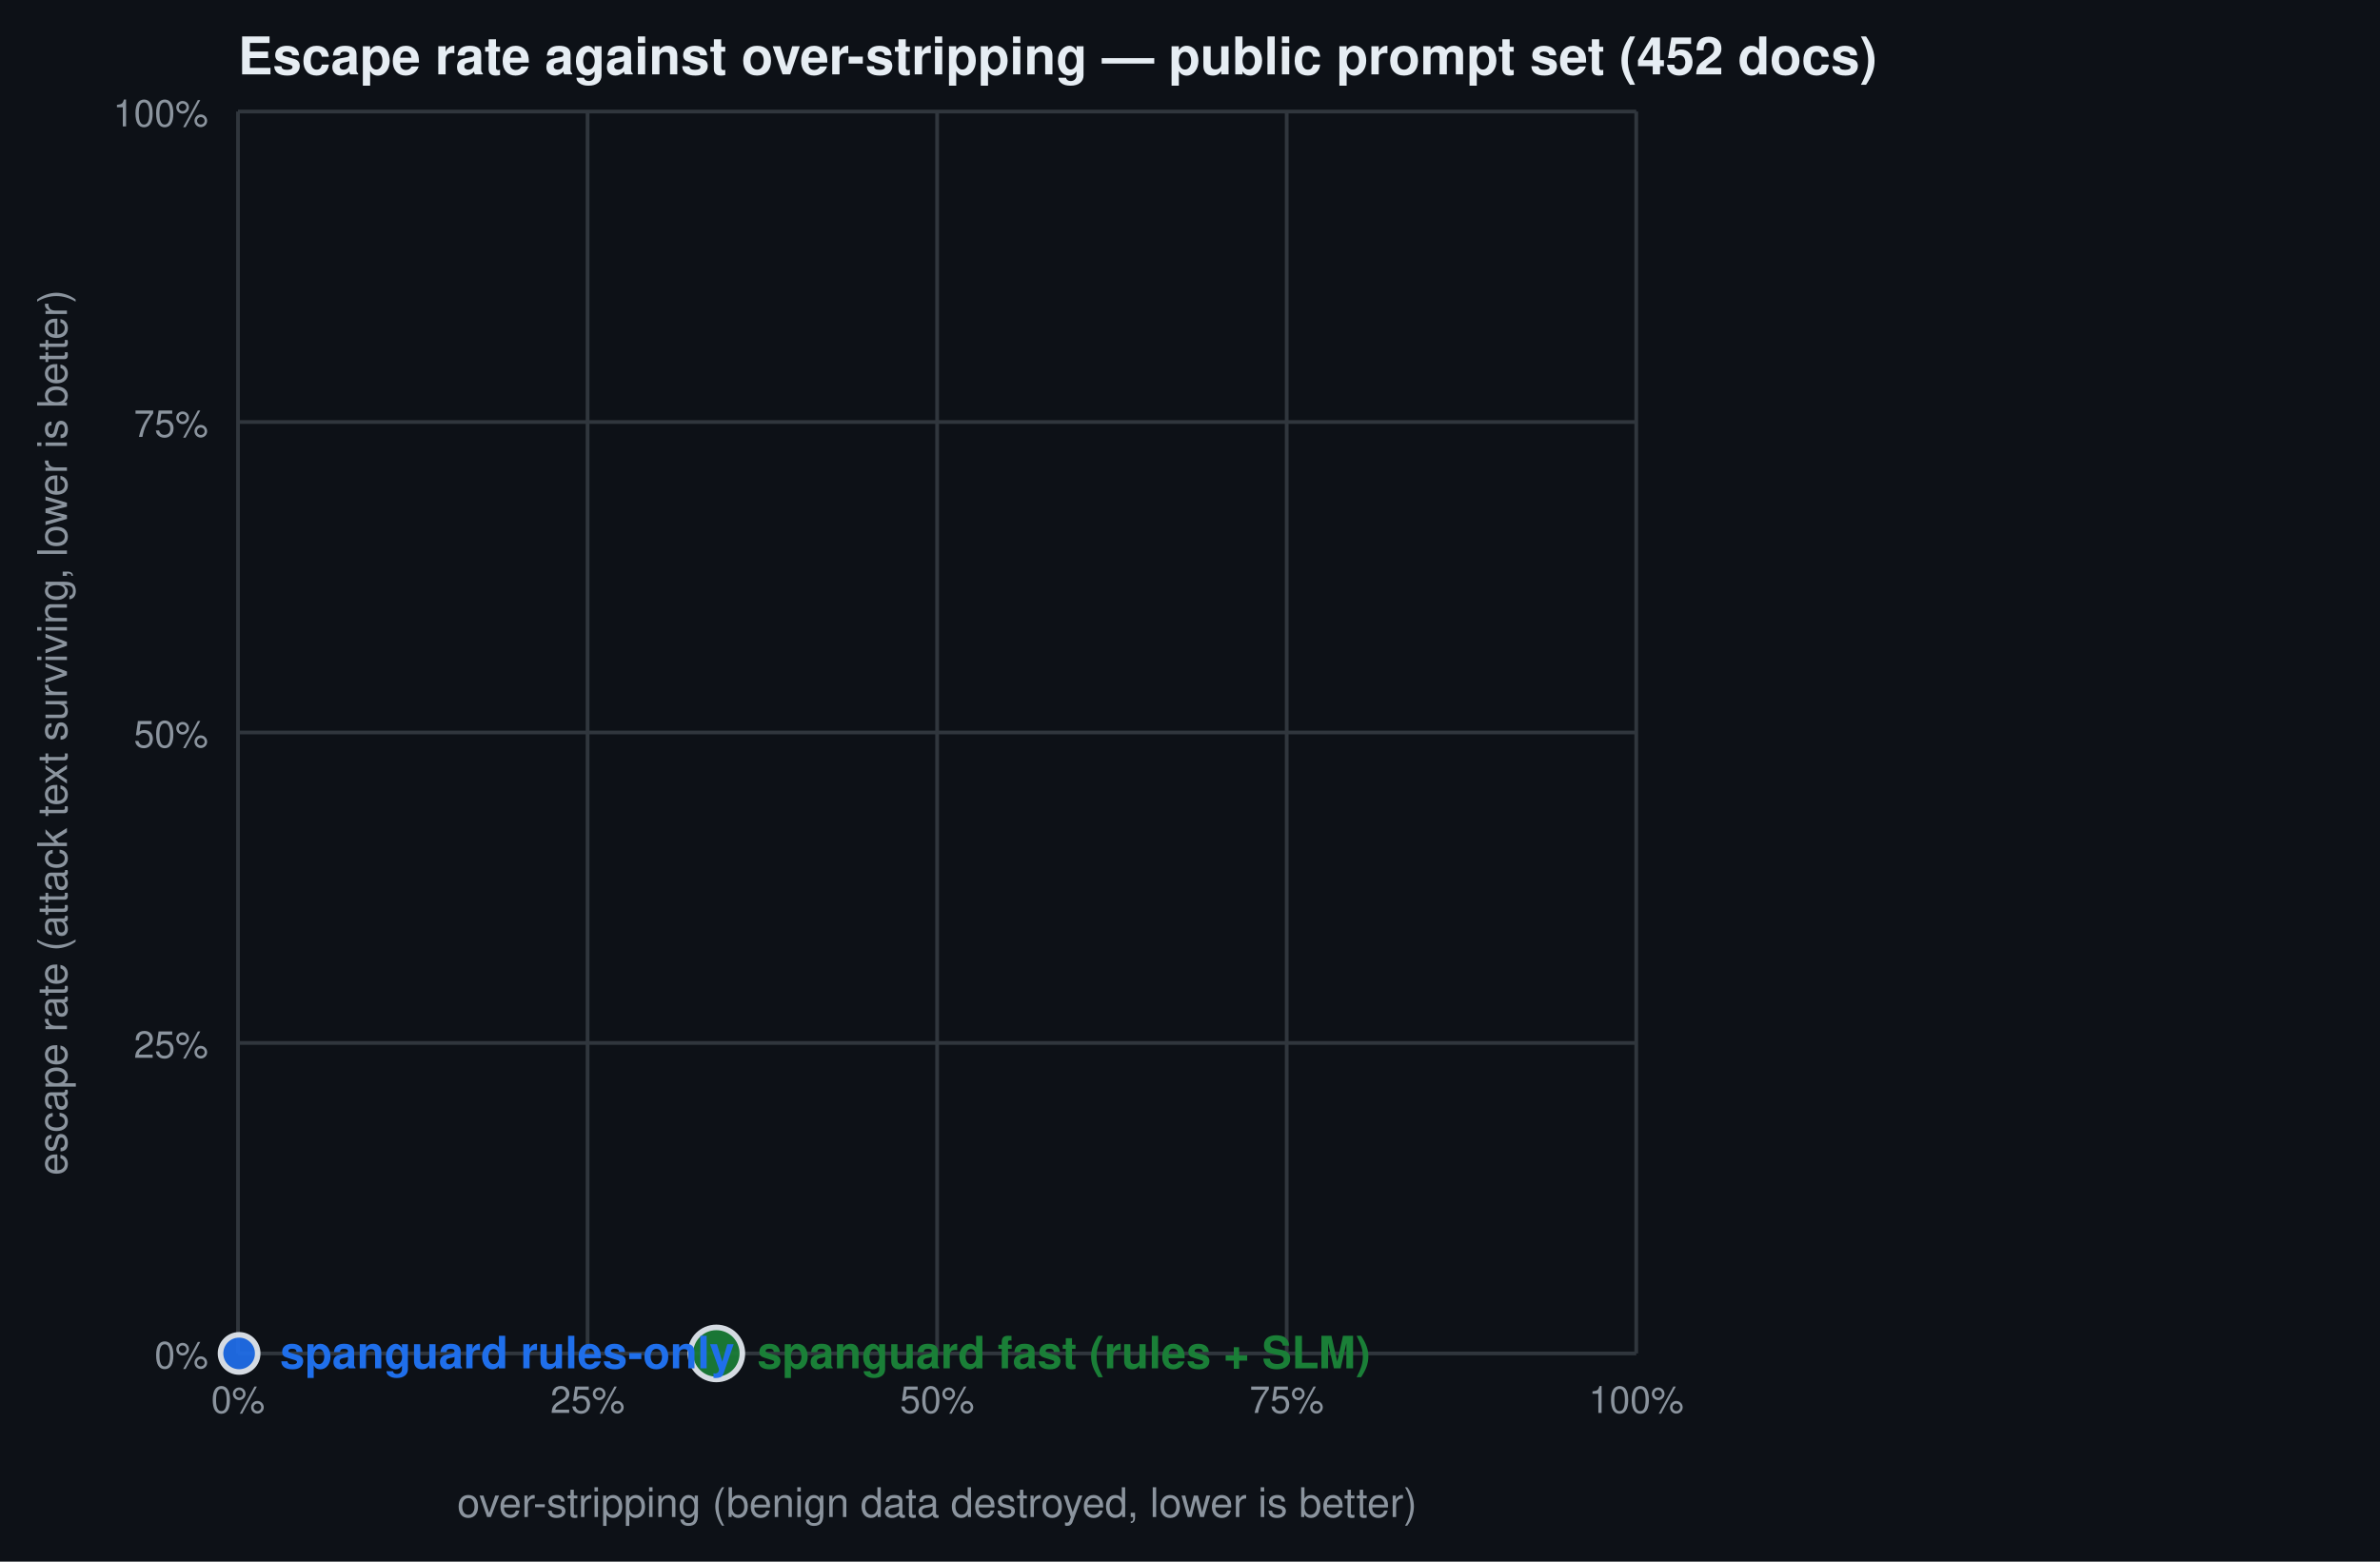
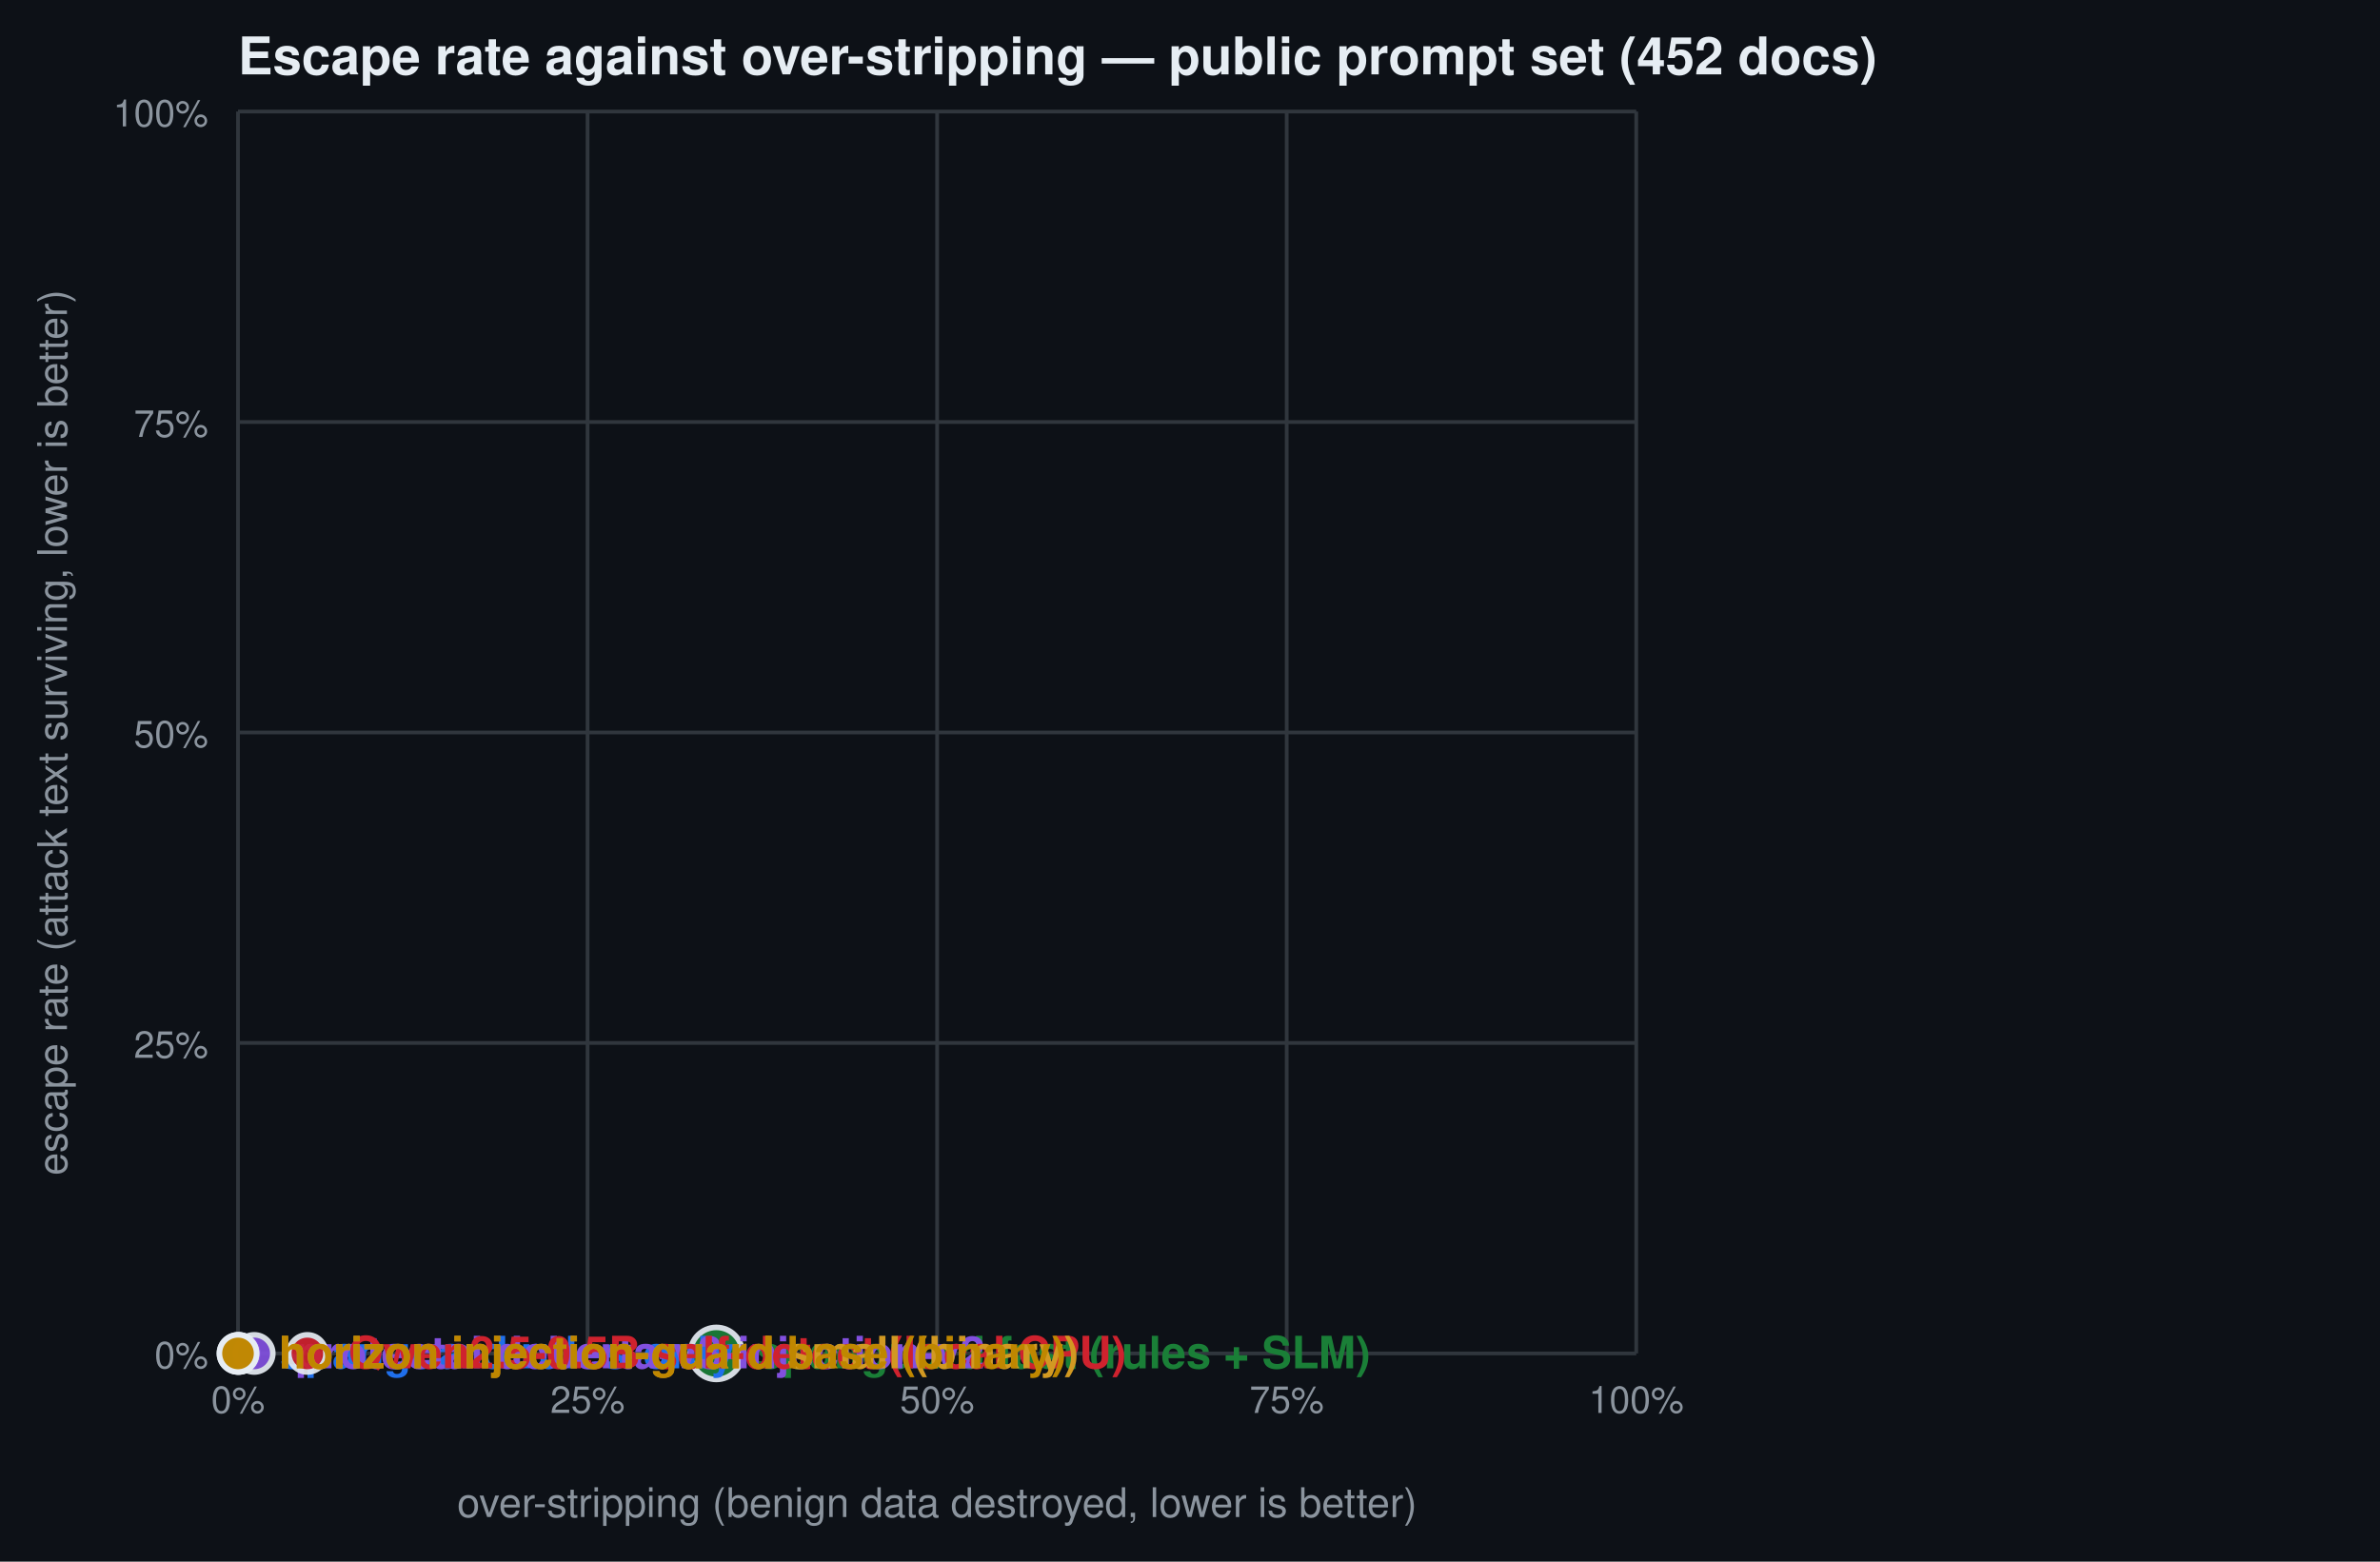
<svg xmlns="http://www.w3.org/2000/svg" width="640" height="420" viewBox="0 0 640 420" font-family="ui-sans-serif,system-ui,'Segoe UI',Helvetica,Arial,sans-serif">
  <rect width="640" height="420" fill="#0d1117" />
  <text x="64" y="20" font-size="14" fill="#e6edf3" text-anchor="start" font-weight="600" font-family="ui-sans-serif,system-ui,'Segoe UI',Helvetica,Arial,sans-serif" opacity="1.0">Escape rate against over-stripping — public prompt set (452 docs)</text>
  <text x="252.0" y="408" font-size="11" fill="#8b949e" text-anchor="middle" font-weight="normal" font-family="ui-sans-serif,system-ui,'Segoe UI',Helvetica,Arial,sans-serif" opacity="1.0">over-stripping (benign data destroyed, lower is better)</text>
  <g transform="rotate(-90 18 197.0)">
    <text x="18" y="197.0" font-size="11" fill="#8b949e" text-anchor="middle" font-weight="normal" font-family="ui-sans-serif,system-ui,'Segoe UI',Helvetica,Arial,sans-serif" opacity="1.0">escape rate (attack text surviving, lower is better)</text>
  </g>
  <line x1="64.0" y1="30" x2="64.0" y2="364" stroke="#30363d" stroke-width="1" />
  <text x="64.0" y="380" font-size="10" fill="#8b949e" text-anchor="middle" font-weight="normal" font-family="ui-sans-serif,system-ui,'Segoe UI',Helvetica,Arial,sans-serif" opacity="1.0">0%</text>
  <line x1="64" y1="30.0" x2="440" y2="30.0" stroke="#30363d" stroke-width="1" />
  <text x="56" y="34.0" font-size="10" fill="#8b949e" text-anchor="end" font-weight="normal" font-family="ui-sans-serif,system-ui,'Segoe UI',Helvetica,Arial,sans-serif" opacity="1.0">100%</text>
  <line x1="158.0" y1="30" x2="158.0" y2="364" stroke="#30363d" stroke-width="1" />
  <text x="158.0" y="380" font-size="10" fill="#8b949e" text-anchor="middle" font-weight="normal" font-family="ui-sans-serif,system-ui,'Segoe UI',Helvetica,Arial,sans-serif" opacity="1.0">25%</text>
  <line x1="64" y1="113.5" x2="440" y2="113.5" stroke="#30363d" stroke-width="1" />
  <text x="56" y="117.5" font-size="10" fill="#8b949e" text-anchor="end" font-weight="normal" font-family="ui-sans-serif,system-ui,'Segoe UI',Helvetica,Arial,sans-serif" opacity="1.0">75%</text>
  <line x1="252.0" y1="30" x2="252.0" y2="364" stroke="#30363d" stroke-width="1" />
  <text x="252.0" y="380" font-size="10" fill="#8b949e" text-anchor="middle" font-weight="normal" font-family="ui-sans-serif,system-ui,'Segoe UI',Helvetica,Arial,sans-serif" opacity="1.0">50%</text>
  <line x1="64" y1="197.0" x2="440" y2="197.0" stroke="#30363d" stroke-width="1" />
  <text x="56" y="201.0" font-size="10" fill="#8b949e" text-anchor="end" font-weight="normal" font-family="ui-sans-serif,system-ui,'Segoe UI',Helvetica,Arial,sans-serif" opacity="1.0">50%</text>
  <line x1="346.0" y1="30" x2="346.0" y2="364" stroke="#30363d" stroke-width="1" />
  <text x="346.0" y="380" font-size="10" fill="#8b949e" text-anchor="middle" font-weight="normal" font-family="ui-sans-serif,system-ui,'Segoe UI',Helvetica,Arial,sans-serif" opacity="1.0">75%</text>
  <line x1="64" y1="280.5" x2="440" y2="280.5" stroke="#30363d" stroke-width="1" />
  <text x="56" y="284.5" font-size="10" fill="#8b949e" text-anchor="end" font-weight="normal" font-family="ui-sans-serif,system-ui,'Segoe UI',Helvetica,Arial,sans-serif" opacity="1.0">25%</text>
  <line x1="440.0" y1="30" x2="440.0" y2="364" stroke="#30363d" stroke-width="1" />
  <text x="440.0" y="380" font-size="10" fill="#8b949e" text-anchor="middle" font-weight="normal" font-family="ui-sans-serif,system-ui,'Segoe UI',Helvetica,Arial,sans-serif" opacity="1.0">100%</text>
  <line x1="64" y1="364.0" x2="440" y2="364.0" stroke="#30363d" stroke-width="1" />
  <text x="56" y="368.0" font-size="10" fill="#8b949e" text-anchor="end" font-weight="normal" font-family="ui-sans-serif,system-ui,'Segoe UI',Helvetica,Arial,sans-serif" opacity="1.0">0%</text>
  <circle cx="192.63" cy="364.0" r="7" fill="#1a7f37" stroke="#e6edf3" stroke-width="1.5" opacity="0.92" />
  <text x="203.63" y="368.0" font-size="12" fill="#1a7f37" text-anchor="start" font-weight="600" font-family="ui-sans-serif,system-ui,'Segoe UI',Helvetica,Arial,sans-serif" opacity="1.0">spanguard fast (rules + SLM)</text>
  <circle cx="64.301" cy="364.0" r="5" fill="#1f6feb" stroke="#e6edf3" stroke-width="1.5" opacity="0.92" />
  <text x="75.301" y="368.0" font-size="12" fill="#1f6feb" text-anchor="start" font-weight="600" font-family="ui-sans-serif,system-ui,'Segoe UI',Helvetica,Arial,sans-serif" opacity="1.0">spanguard rules-only</text>
+   <circle cx="68.362" cy="364.0" r="5" fill="#8250df" stroke="#e6edf3" stroke-width="1.5" opacity="0.92" />
+   <text x="79.362" y="368.0" font-size="12" fill="#8250df" text-anchor="start" font-weight="600" font-family="ui-sans-serif,system-ui,'Segoe UI',Helvetica,Arial,sans-serif" opacity="1.0">protectai deberta-v3-injection-v2</text>
+   <circle cx="82.65" cy="364.0" r="5" fill="#cf222e" stroke="#e6edf3" stroke-width="1.5" opacity="0.92" />
+   <text x="93.65" y="368.0" font-size="12" fill="#cf222e" text-anchor="start" font-weight="600" font-family="ui-sans-serif,system-ui,'Segoe UI',Helvetica,Arial,sans-serif" opacity="1.0">Qwen2.5-0.5B self-detect (local CPU)</text>
+   <circle cx="64.0" cy="364.0" r="5" fill="#d29922" stroke="#e6edf3" stroke-width="1.5" opacity="0.92" />
+   <text x="75.0" y="368.0" font-size="12" fill="#d29922" text-anchor="start" font-weight="600" font-family="ui-sans-serif,system-ui,'Segoe UI',Helvetica,Arial,sans-serif" opacity="1.0">horizon injection-guard small (binary)</text>
+   <circle cx="64.0" cy="364.0" r="5" fill="#bf8700" stroke="#e6edf3" stroke-width="1.5" opacity="0.92" />
+   <text x="75.0" y="368.0" font-size="12" fill="#bf8700" text-anchor="start" font-weight="600" font-family="ui-sans-serif,system-ui,'Segoe UI',Helvetica,Arial,sans-serif" opacity="1.0">horizon injection-guard base (binary)</text>
</svg>
